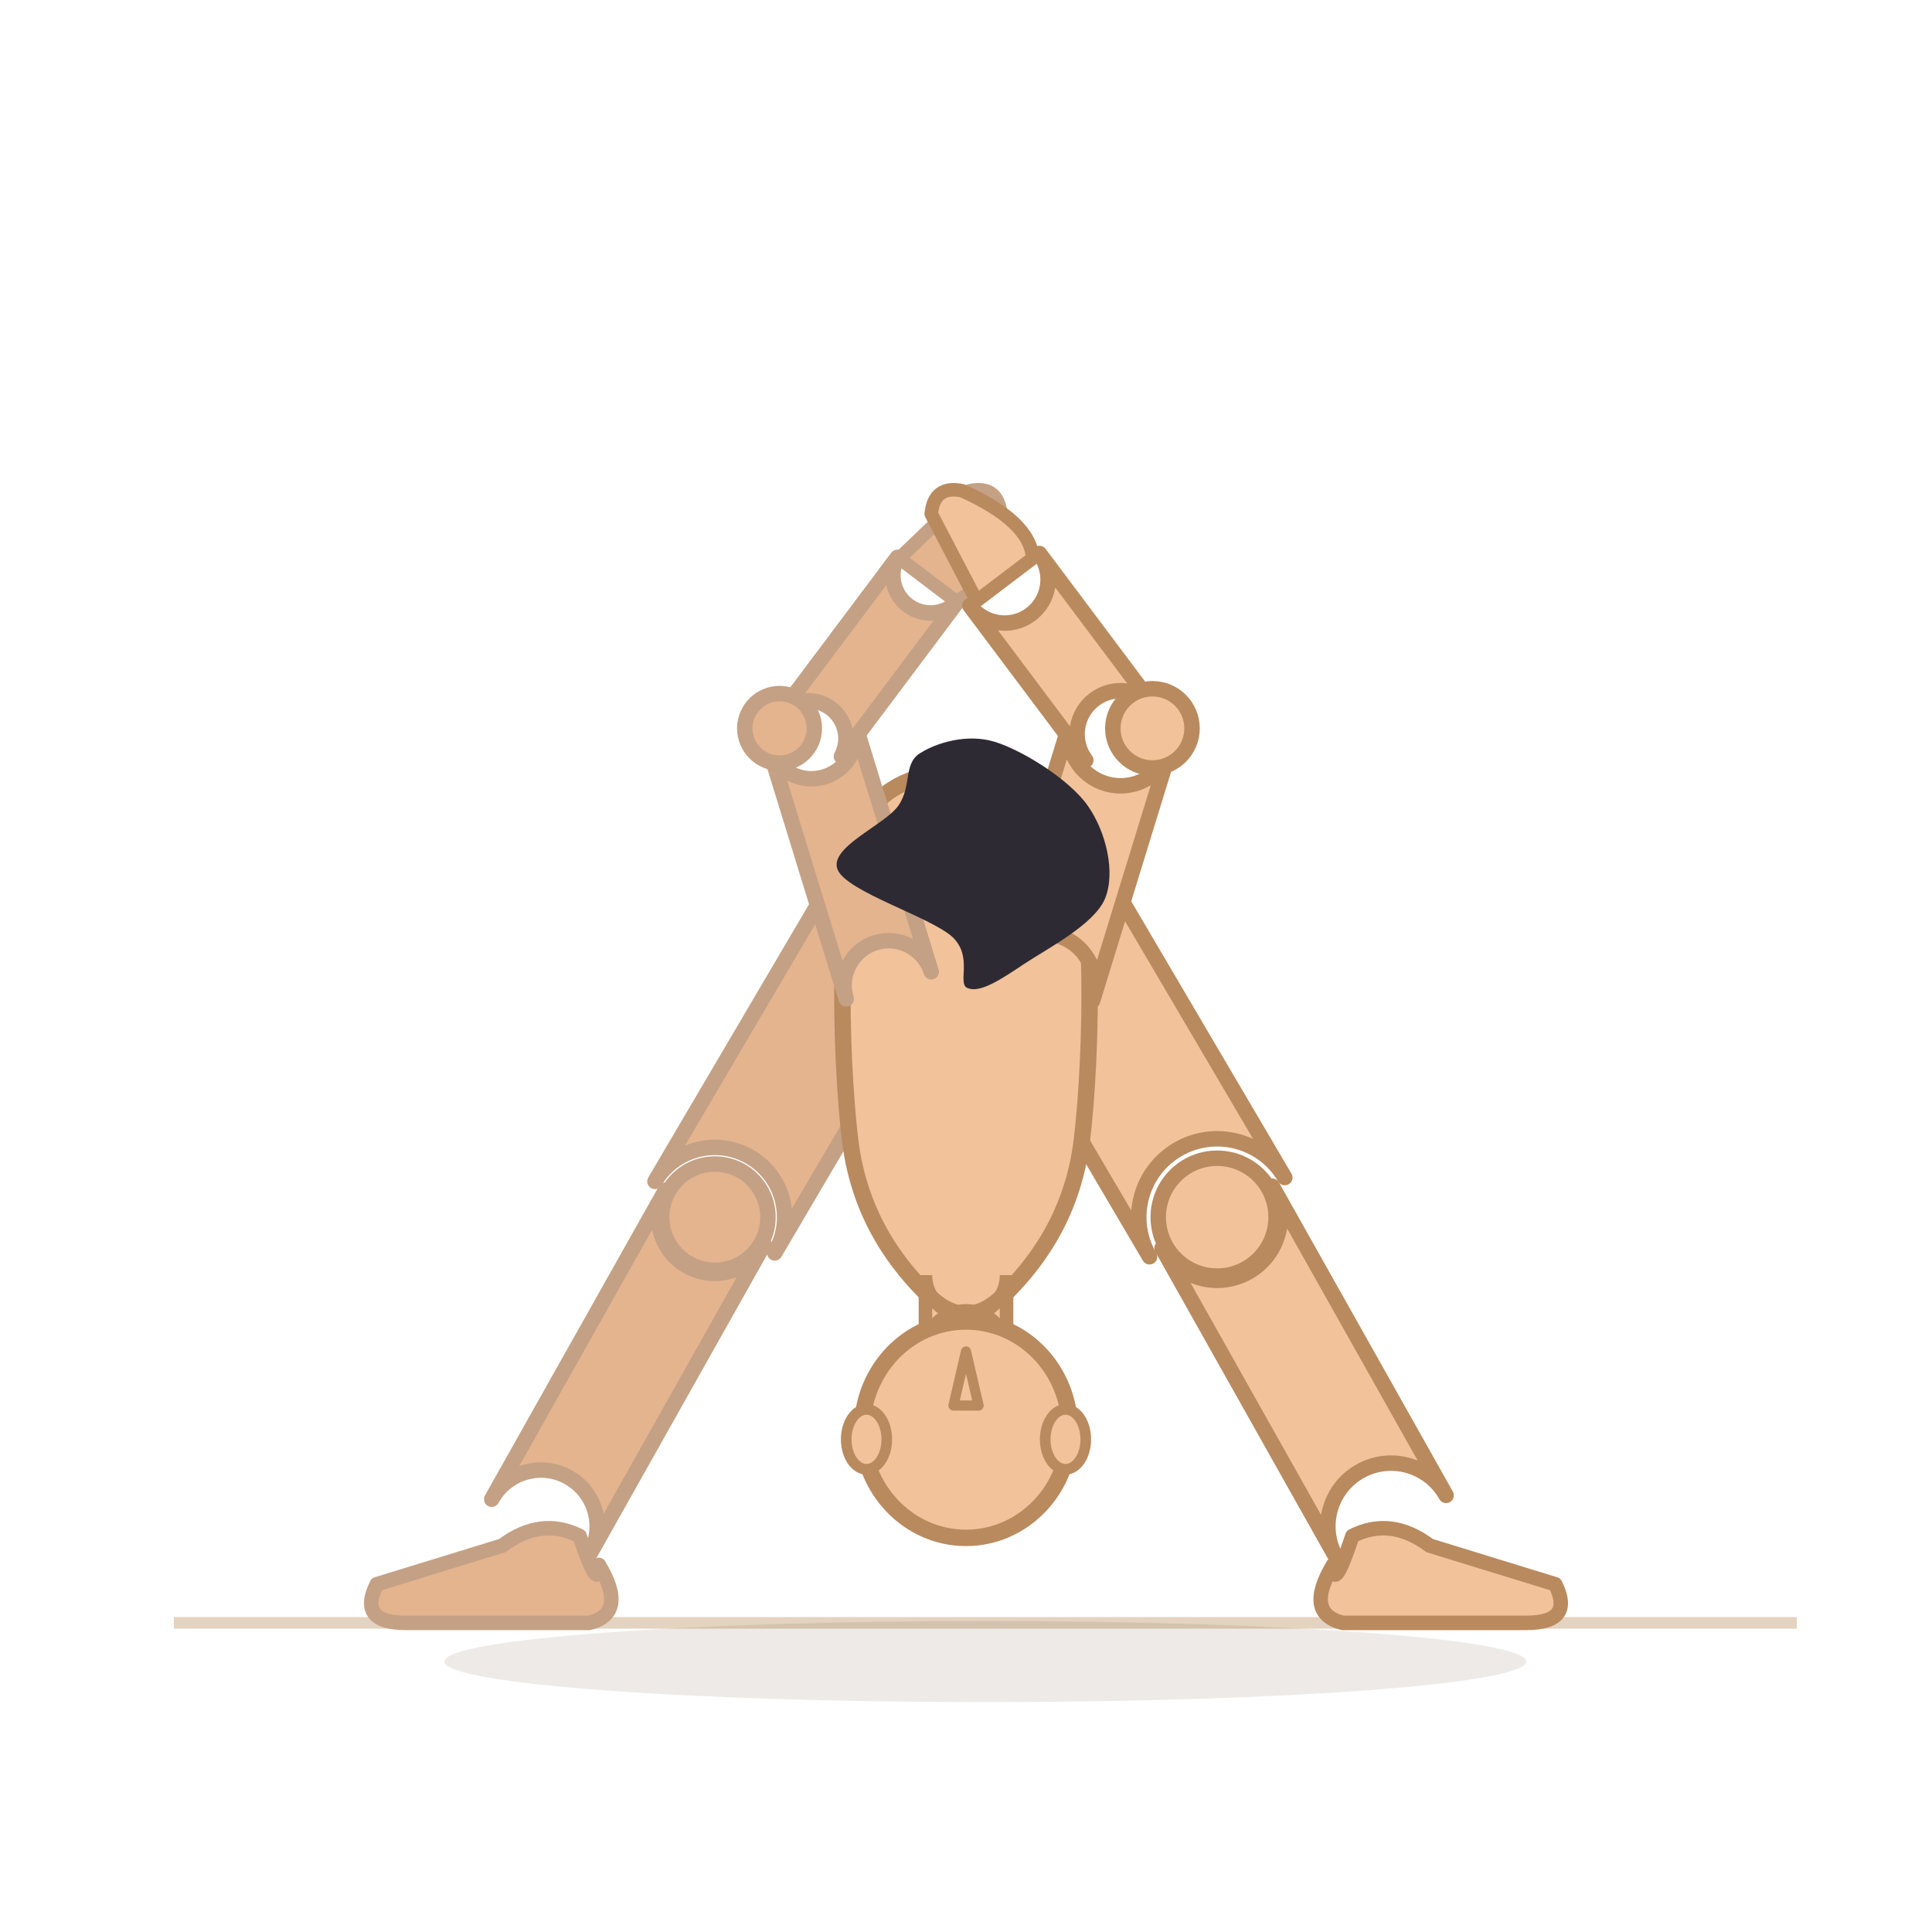
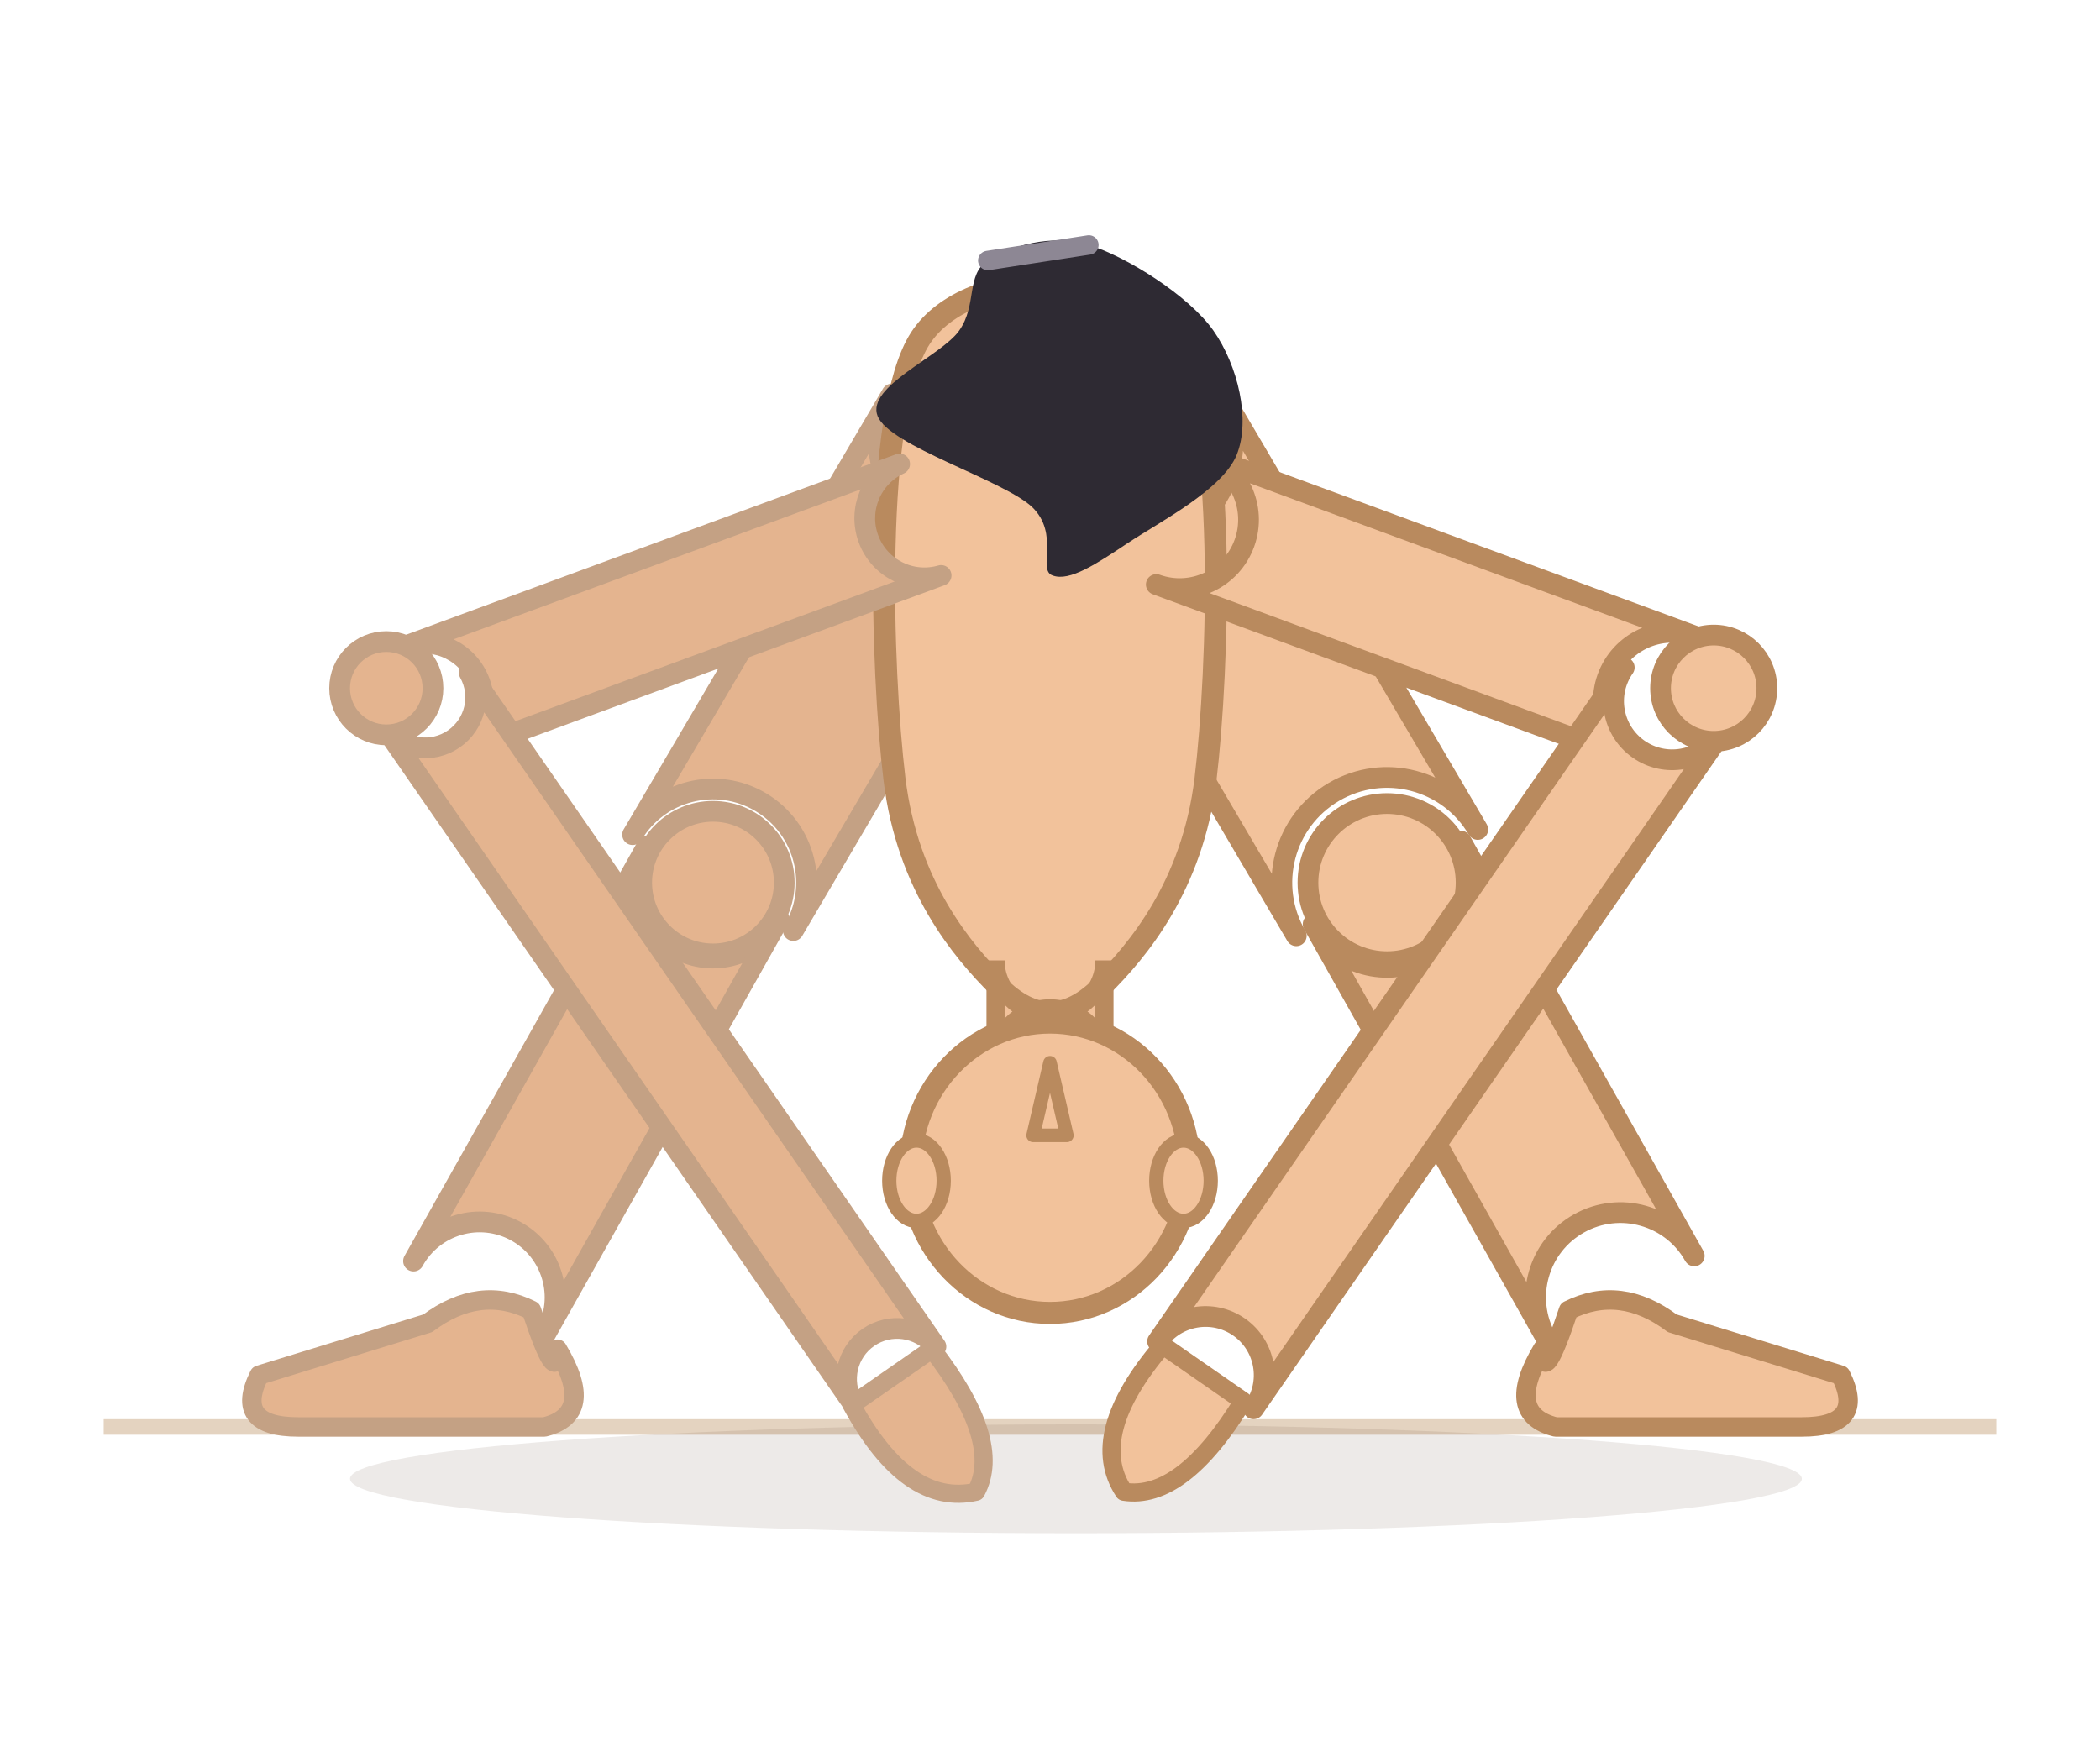
- <svg xmlns="http://www.w3.org/2000/svg" viewBox="0 0 200 200">
-   <line x1="18" y1="168" x2="186" y2="168" stroke="#e4d3c0" stroke-width="1.2" />
+ <svg xmlns="http://www.w3.org/2000/svg" viewBox="19 57.9 162 134.3">
+   <line x1="27" y1="168" x2="173" y2="168" stroke="#e4d3c0" stroke-width="1.2" />
  <ellipse cx="102" cy="172" rx="56" ry="4.2" fill="rgba(70,48,28,0.10)" />
  <path d="M 87.8,88.3 L 67.8,122.3 A 7.2 7.2 0 0 1 80.2,129.7 L 100.2,95.7 A 7.2 7.2 0 0 1 87.8,88.3 Z" fill="#e4b48f" stroke="#c4a184" stroke-width="1.6" stroke-linejoin="round" />
  <path d="M 68.9,123.2 L 50.9,155.2 A 5.8 5.8 0 0 1 61.1,160.8 L 79.1,128.8 A 5.8 5.8 0 0 1 68.9,123.2 Z" fill="#e4b48f" stroke="#c4a184" stroke-width="1.6" stroke-linejoin="round" />
  <circle cx="74" cy="126" r="5.5" fill="#e4b48f" stroke="#c4a184" stroke-width="1.6" />
  <path d="M 62,162 Q 65,167 61,168 L 42,168 Q 37,168 39,164 L 52,160 Q 56,157 60,159 Q 62,165 62,162 Z" fill="#e4b48f" stroke="#c4a184" stroke-width="1.5" stroke-linejoin="round" />
  <path d="M 99,96.1 L 119,130.1 A 8.1 8.1 0 0 1 133,121.9 L 113,87.9 A 8.1 8.1 0 0 1 99,96.1 Z" fill="#f2c29b" stroke="#b98a5e" stroke-width="1.6" stroke-linejoin="round" />
  <path d="M 120.3,129.2 L 138.3,161.2 A 6.5 6.5 0 0 1 149.7,154.8 L 131.7,122.8 A 6.5 6.5 0 0 1 120.3,129.2 Z" fill="#f2c29b" stroke="#b98a5e" stroke-width="1.6" stroke-linejoin="round" />
  <circle cx="126" cy="126" r="6.1" fill="#f2c29b" stroke="#b98a5e" stroke-width="1.6" />
  <path d="M 138,162 Q 135,167 139,168 L 158,168 Q 163,168 161,164 L 148,160 Q 144,157 140,159 Q 138,165 138,162 Z" fill="#f2c29b" stroke="#b98a5e" stroke-width="1.5" stroke-linejoin="round" />
  <path d="M 90,84 C 93.7,78.3 106.3,78.3 110,84 C 113.7,89.7 113,109.7 112,118 C 111,126.3 106.7,131.3 104,134 C 101.3,136.7 98.7,136.7 96,134 C 93.3,131.3 89,126.3 88,118 C 87,109.7 86.3,89.7 90,84 Z" fill="#f2c29b" stroke="#b98a5e" stroke-width="1.7" stroke-linejoin="round" />
-   <path d="M 96.4,100.6 L 88.4,74.6 A 4.6 4.6 0 0 1 79.6,77.4 L 87.6,103.4 A 4.6 4.6 0 0 1 96.4,100.6 Z" fill="#e4b48f" stroke="#c4a184" stroke-width="1.6" stroke-linejoin="round" />
-   <path d="M 87.1,78.3 L 99.1,62.3 A 3.9 3.9 0 0 1 92.9,57.7 L 80.9,73.7 A 3.9 3.9 0 0 1 87.1,78.3 Z" fill="#e4b48f" stroke="#c4a184" stroke-width="1.6" stroke-linejoin="round" />
-   <circle cx="80.7" cy="75.4" r="3.6" fill="#e4b48f" stroke="#c4a184" stroke-width="1.6" />
-   <path d="M 98.9,62.2 Q 102.6,60.9 103.6,53.2 Q 103.3,50.2 100.4,50.8 L 93.1,57.8 Z" fill="#e4b48f" stroke="#c4a184" stroke-width="1.4" stroke-linejoin="round" />
-   <path d="M 113.1,103.6 L 121.1,77.6 A 5.3 5.3 0 0 1 110.9,74.4 L 102.9,100.4 A 5.3 5.3 0 0 1 113.1,103.6 Z" fill="#f2c29b" stroke="#b98a5e" stroke-width="1.6" stroke-linejoin="round" />
-   <path d="M 119.6,73.3 L 107.6,57.3 A 4.5 4.5 0 0 1 100.4,62.7 L 112.4,78.7 A 4.5 4.5 0 0 1 119.6,73.3 Z" fill="#f2c29b" stroke="#b98a5e" stroke-width="1.6" stroke-linejoin="round" />
-   <circle cx="119.3" cy="75.4" r="4.1" fill="#f2c29b" stroke="#b98a5e" stroke-width="1.6" />
-   <path d="M 106.9,57.8 Q 106.7,54 99.6,50.8 Q 96.7,50.2 96.4,53.2 L 101.1,62.2 Z" fill="#f2c29b" stroke="#b98a5e" stroke-width="1.4" stroke-linejoin="round" />
  <path d="M 95.8,132 L 95.8,139.9 A 4.2 4.2 0 0 1 104.2,139.9 L 104.2,132 A 4.2 4.2 0 0 1 95.8,132 Z" fill="#f2c29b" stroke="#b98a5e" stroke-width="1.4" />
  <ellipse cx="100" cy="148" rx="10.752" ry="11.2" fill="#f2c29b" stroke="#b98a5e" stroke-width="1.7" />
  <ellipse cx="89.7" cy="149" rx="2.1" ry="3.1" fill="#f2c29b" stroke="#b98a5e" stroke-width="1.1" />
  <ellipse cx="110.3" cy="149" rx="2.1" ry="3.1" fill="#f2c29b" stroke="#b98a5e" stroke-width="1.1" />
  <path d="M 101.3,145.5 L 100,139.9 L 98.7,145.5 Z" fill="#f2c29b" stroke="#b98a5e" stroke-width="1.05" stroke-linejoin="round" />
+   <path d="M 88.4,93.7 L 50.4,107.7 A 4.6 4.6 0 0 1 53.6,116.3 L 91.6,102.3 A 4.6 4.6 0 0 1 88.4,93.7 Z" fill="#e4b48f" stroke="#c4a184" stroke-width="1.6" stroke-linejoin="round" />
+   <path d="M 48.8,114.2 L 84.8,166.2 A 3.9 3.9 0 0 1 91.2,161.8 L 55.2,109.8 A 3.9 3.9 0 0 1 48.8,114.2 Z" fill="#e4b48f" stroke="#c4a184" stroke-width="1.6" stroke-linejoin="round" />
+   <circle cx="48.8" cy="111" r="3.6" fill="#e4b48f" stroke="#c4a184" stroke-width="1.6" />
+   <path d="M 84.7,166.3 Q 89,174.2 94.3,173 Q 96.4,169.1 90.9,162 Z" fill="#e4b48f" stroke="#c4a184" stroke-width="1.4" stroke-linejoin="round" />
+   <path d="M 108.2,103 L 146.2,117 A 5.3 5.3 0 0 1 149.8,107 L 111.8,93 A 5.3 5.3 0 0 1 108.2,103 Z" fill="#f2c29b" stroke="#b98a5e" stroke-width="1.6" stroke-linejoin="round" />
+   <path d="M 144.3,109.4 L 108.3,161.4 A 4.5 4.5 0 0 1 115.7,166.6 L 151.7,114.6 A 4.5 4.5 0 0 1 144.3,109.4 Z" fill="#f2c29b" stroke="#b98a5e" stroke-width="1.6" stroke-linejoin="round" />
+   <circle cx="151.2" cy="111" r="4.1" fill="#f2c29b" stroke="#b98a5e" stroke-width="1.6" />
+   <path d="M 108.7,161.7 Q 102.8,168.6 105.7,173 Q 110.2,173.7 114.9,166 Z" fill="#f2c29b" stroke="#b98a5e" stroke-width="1.4" stroke-linejoin="round" />
  <g data-shorts="1">
    <path d="M 95.2,78 C 96.9,76.9 100.1,75.9 103,76.8 C 105.9,77.7 110.7,80.7 112.6,83.4 C 114.5,86.1 115.5,90.3 114.4,93 C 113.3,95.7 108.4,98.2 106,99.8 C 103.6,101.4 101.5,102.8 100.2,102.3 C 99,101.9 100.8,99.1 98.6,97 C 96.3,94.9 87.6,92.3 86.7,90 C 85.8,87.7 91.6,85.4 93,83.4 C 94.4,81.4 93.5,79.1 95.2,78 Z" fill="#2e2a33" />
+     <path d="M 95.2,78 L 103,76.8" fill="none" stroke="#8d8794" stroke-width="1.5" stroke-linecap="round" />
  </g>
</svg>
